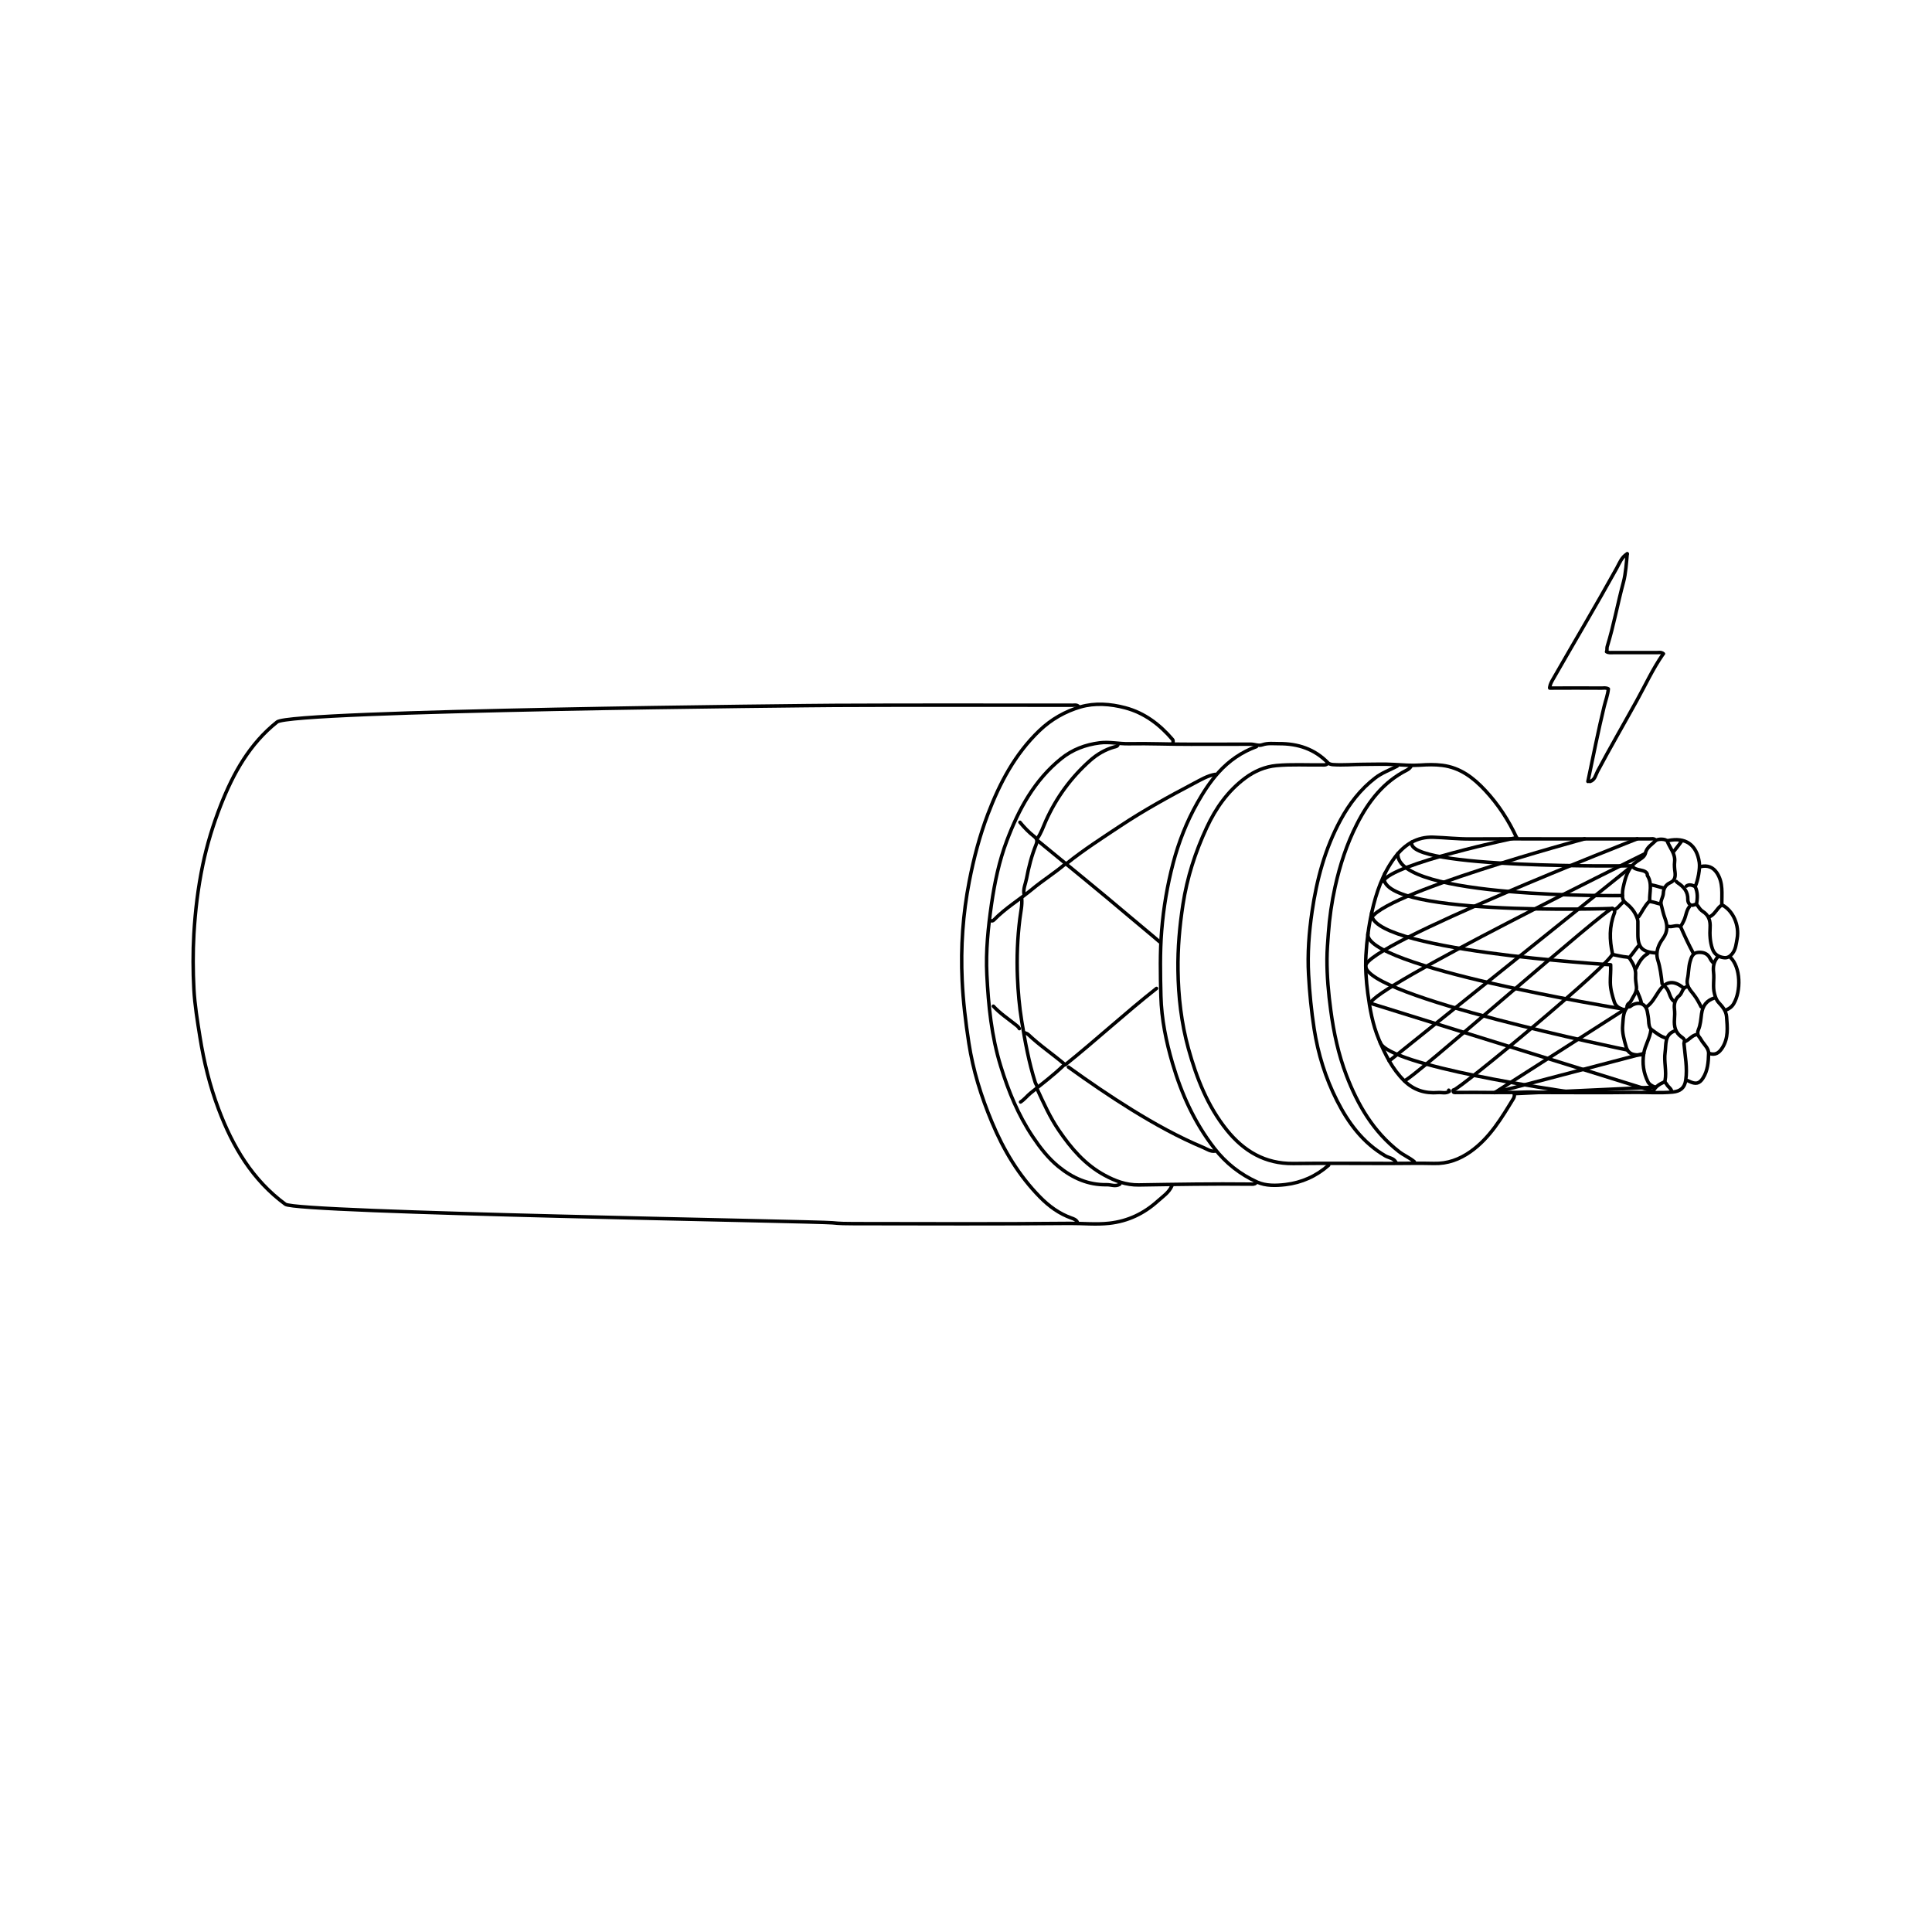
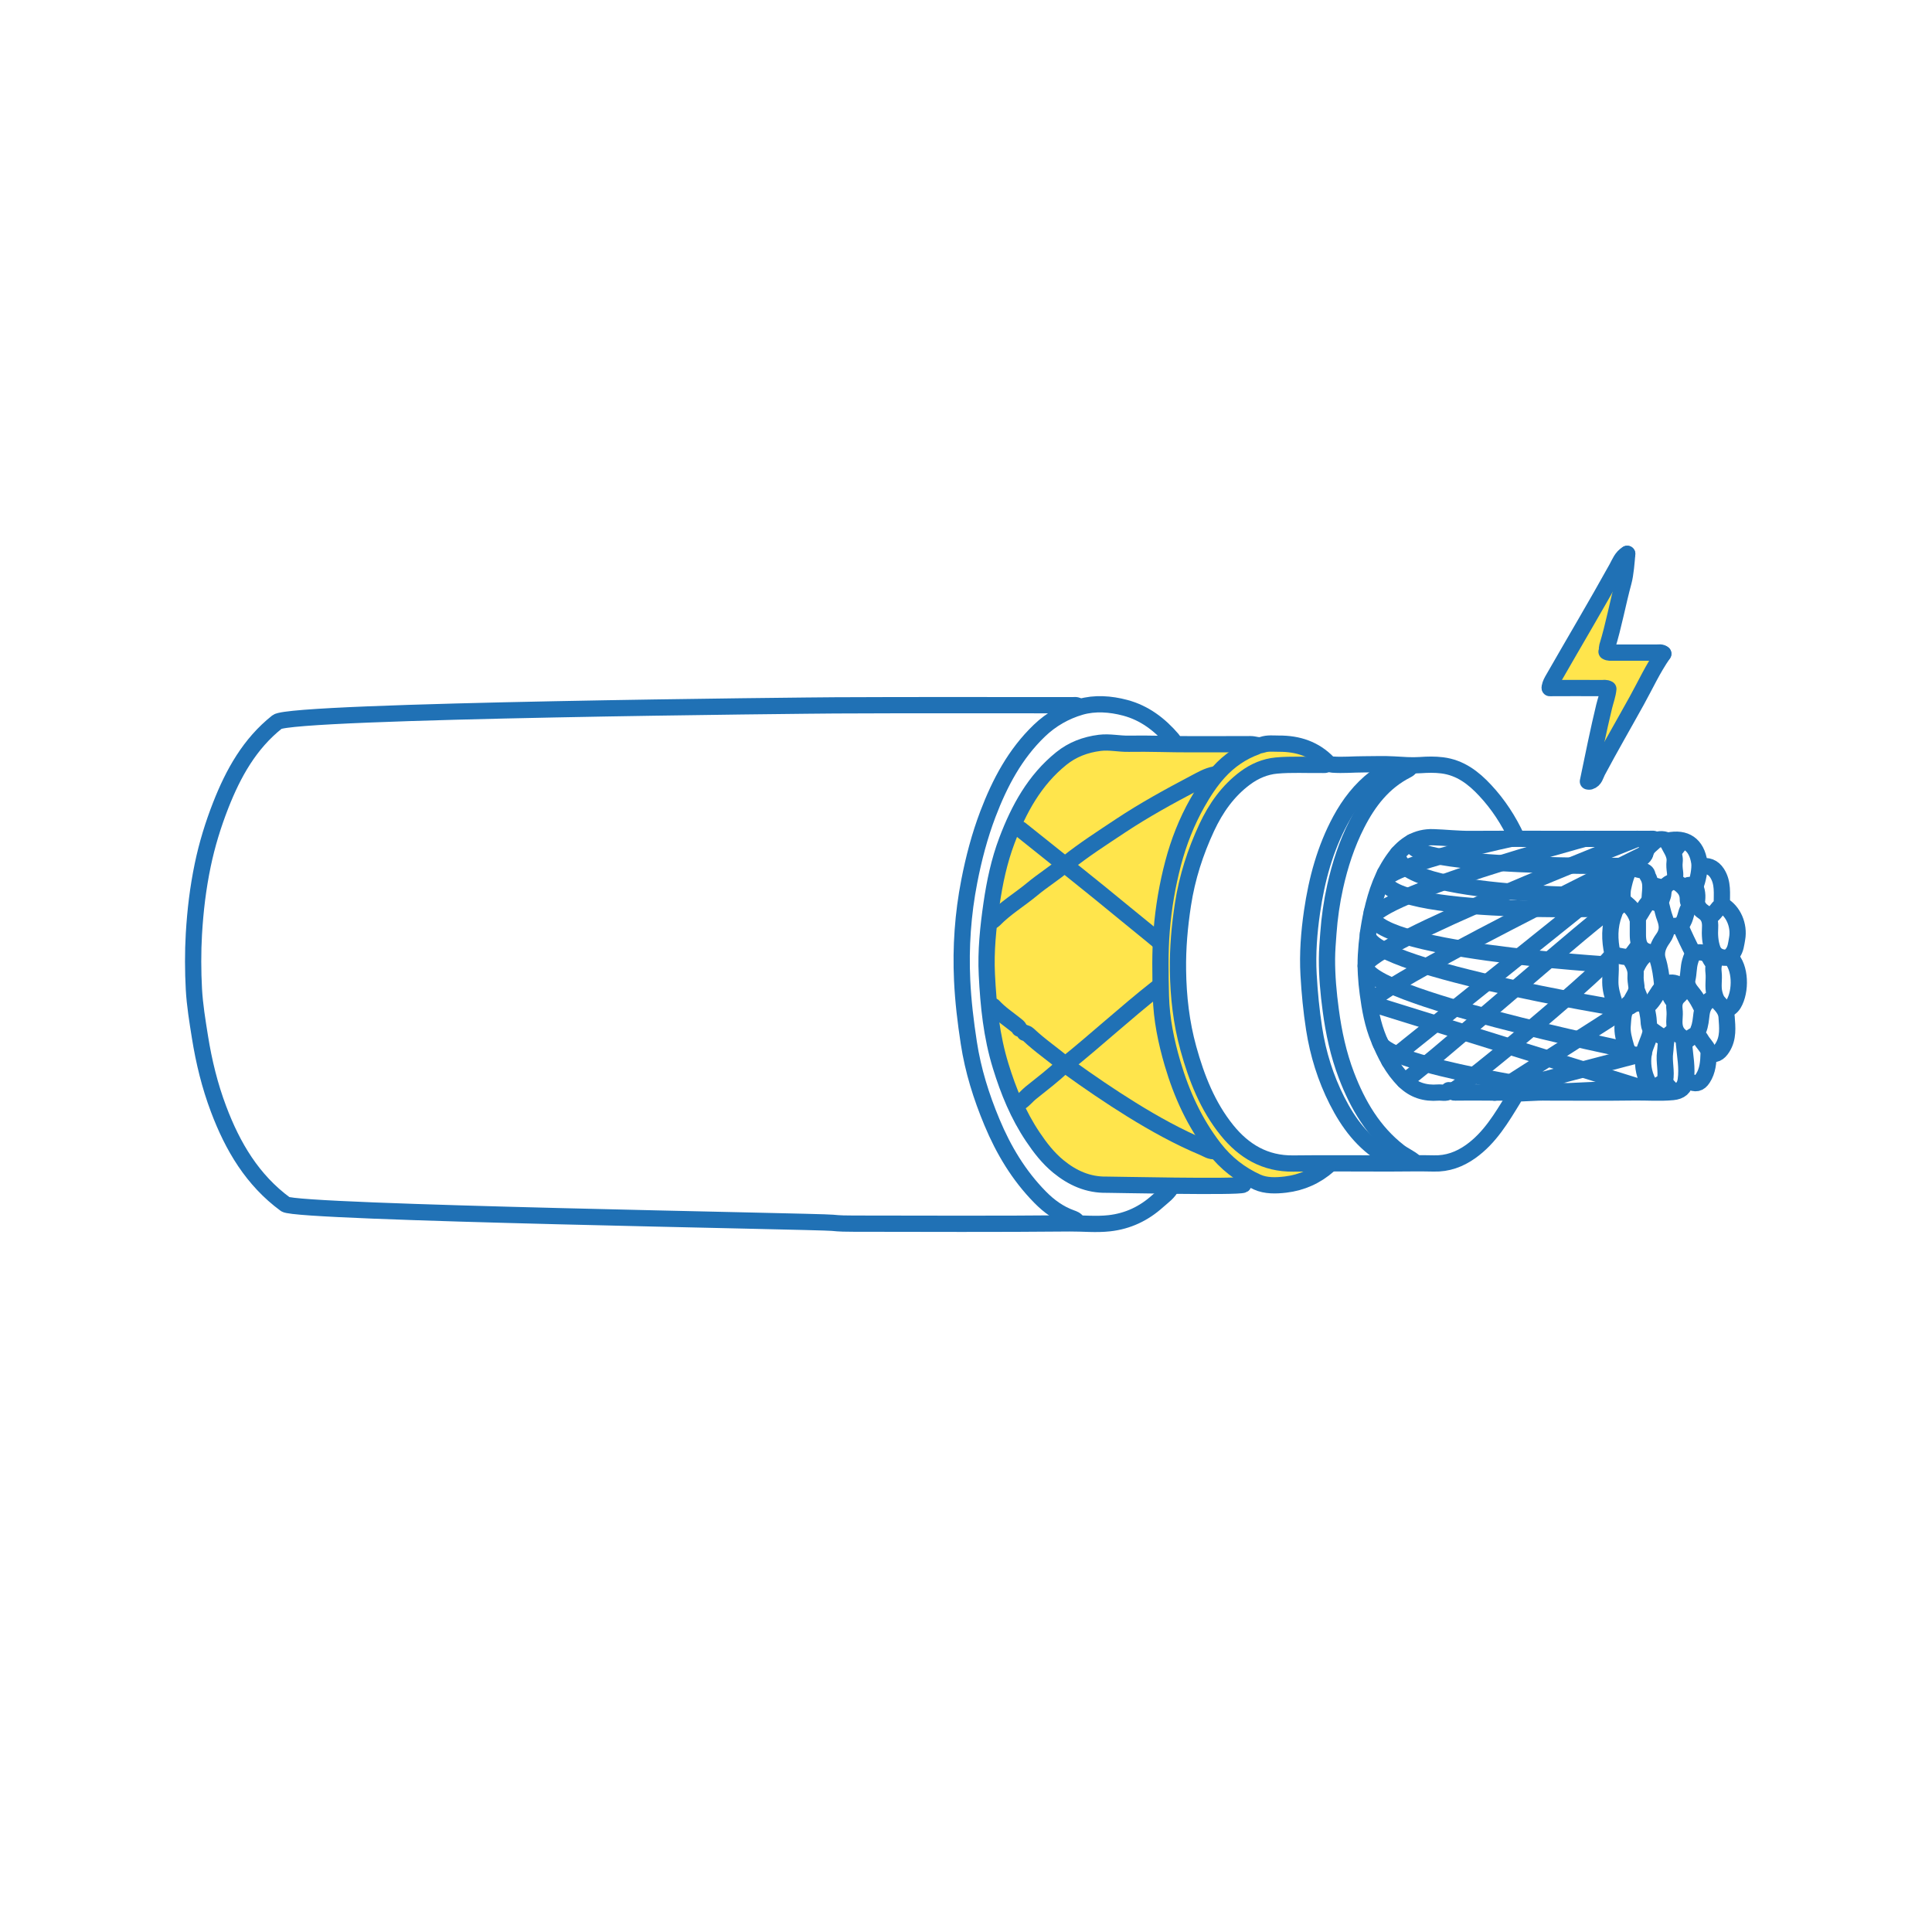
- <svg xmlns="http://www.w3.org/2000/svg" id="icons" viewBox="0 0 500 500">
-   <defs>
-     <style>
-       .cls-1 {
-         fill: none;
-         stroke: #000;
-         stroke-linecap: round;
-         stroke-linejoin: round;
-         stroke-width: .9px;
-       }
-     </style>
-   </defs>
-   <path class="cls-1" d="M279.11,182.81c-.44-.45-1.01-.3-1.53-.3-20.51,0-41.01-.06-61.52.04-4.88.02-140.56,1.29-144.34,4.29-7.1,5.64-11.33,13.24-14.59,21.54-1.98,5.05-3.56,10.2-4.66,15.48-1.25,6.04-1.92,11.67-2.29,17.86-.27,4.62-.25,9.68,0,14.26.23,4.15.91,8.28,1.57,12.41,1.02,6.38,2.54,12.62,4.82,18.65,3.64,9.68,8.77,18.37,17.29,24.62,3.03,2.22,137.74,4.39,141.58,4.8,1.85.2,3.68.22,5.52.22,18.62.02,37.24.11,55.85-.07,3.41-.03,6.82.35,10.26-.03,4.85-.54,8.96-2.51,12.53-5.72,1.34-1.21,2.92-2.22,3.68-3.97" />
-   <path class="cls-1" d="M303.6,192.3c-.08-.3.12-.62-.15-.92-3.32-3.89-7.28-6.89-12.26-8.21-3.8-1.01-7.87-1.3-11.58-.22-3.9,1.14-7.56,3.2-10.61,6.13-6.31,6.05-10.25,13.53-13.32,21.58-2.16,5.68-3.69,11.53-4.84,17.46-1.64,8.42-2.24,16.97-1.84,25.55.25,5.43.9,10.84,1.73,16.23,1.09,7.13,3.21,13.88,5.98,20.52,3.02,7.24,6.96,13.81,12.46,19.4,2.31,2.35,4.93,4.27,8.09,5.4.53.19,1.22.41,1.54,1.03" />
-   <path class="cls-1" d="M365.11,198.42c-.27.41-.65.7-1.07.91-6.01,3.05-9.87,8.07-12.86,13.93-2.63,5.15-4.4,10.6-5.65,16.23-.88,3.98-1.46,8-1.75,12.08-.16,2.19-.35,4.4-.36,6.58-.02,4.46.38,8.89.98,13.32.77,5.76,1.98,11.4,4.05,16.82,2.93,7.66,6.99,14.6,13.6,19.74,1.25.97,2.75,1.58,3.97,2.61" />
-   <path class="cls-1" d="M343.54,197.65c-.45.42-1,.3-1.53.3-3.88.06-7.76-.18-11.63.17-3,.27-5.71,1.45-8.1,3.22-4.5,3.34-7.62,7.78-9.98,12.83-2.96,6.36-5.08,12.93-6.15,19.89-.87,5.65-1.37,11.31-1.29,16.99.09,6.87.86,13.69,2.71,20.36,2.11,7.61,4.96,14.89,9.97,21.1,4.38,5.42,9.88,8.69,17.12,8.61,8.26-.1,16.53-.02,24.79-.02,3.88,0,7.75-.1,11.63,0,3.53.1,6.65-1.05,9.49-3.06,5.01-3.55,8.03-8.71,11.14-13.79.16-.26.27-.78.19-1.2" />
-   <path class="cls-1" d="M361.59,198.27c-1.9,1-3.94,1.72-5.67,3.05-3.84,2.95-6.72,6.71-8.99,10.89-4.01,7.4-6.16,15.42-7.37,23.7-.79,5.42-1.21,10.89-.9,16.37.26,4.66.71,9.3,1.43,13.94,1.02,6.55,2.96,12.78,5.93,18.64,2.93,5.77,6.72,10.91,12.49,14.27.93.54,2.18.57,2.76,1.67" />
-   <path class="cls-1" d="M392.5,216.78c-2.08-4.5-4.76-8.61-8.13-12.22-3.03-3.26-6.46-5.91-11.14-6.49-1.91-.24-3.79-.19-5.66-.06-2.27.16-4.49-.03-6.74-.16-2.64-.16-5.3-.04-7.96-.04-2.65,0-5.3.26-7.96.07-.51-.04-1.01-.24-1.18-.41-3.49-3.63-7.83-5.04-12.74-5.01-1.43.01-2.88-.2-4.29.29-1.03.36-2.03-.17-3.06-.16-5.15.04-10.3,0-15.46.02-5.36.02-10.71-.23-16.07-.13-2.51.05-4.96-.55-7.51-.23-3.71.47-7.05,1.73-9.93,4.05-6.93,5.58-11.01,13.1-14.09,21.25-2,5.29-3.16,10.8-3.97,16.37-.88,6.08-1.52,12.21-1.21,18.36.4,7.97,1.19,15.87,3.57,23.59,2,6.51,4.53,12.69,8.33,18.35,1.89,2.82,3.95,5.48,6.59,7.65,3.65,2.99,7.74,4.83,12.55,4.73,1.12-.02,2.28.58,3.37-.14" />
-   <path class="cls-1" d="M428.47,217.4c-.44-.45-1.01-.3-1.53-.3-3.21,0-6.43,0-9.64,0h-15.76c-6.99,0-13.98-.04-20.96.02-3.23.03-6.43-.34-9.64-.45-4.25-.15-7.47,1.91-9.93,5.19-3.17,4.23-4.84,9.12-5.99,14.22-.82,3.68-1.32,7.41-1.52,11.17-.17,3.28.05,6.55.48,9.79.54,4.07,1.26,8.11,2.87,11.95,1.64,3.92,3.48,7.68,6.58,10.72,2.46,2.42,5.38,3.31,8.74,3.04.97-.08,1.99.31,2.91-.3.02-.02.02-.11,0-.15-.04-.06-.1-.1-.15-.16" />
-   <path class="cls-1" d="M325.17,193.22c-3.81,1.39-7.07,3.64-9.76,6.61-2.17,2.39-3.94,5.12-5.53,7.93-2.78,4.92-4.83,10.15-6.27,15.61-1.51,5.72-2.49,11.52-2.97,17.44-.46,5.67-.34,11.33-.2,16.99.15,5.93,1.35,11.75,3.02,17.44,2.33,7.92,5.69,15.32,10.8,21.92,3.01,3.89,6.73,6.78,11.1,8.76,2.22,1.01,4.86.94,7.31.65,4.22-.5,7.97-2.18,11.18-5.01" />
-   <path class="cls-1" d="M268.4,281.82c1.7,3.67,3.34,7.36,5.64,10.72,3.18,4.66,6.77,8.88,11.81,11.6,2.75,1.49,5.56,2.57,8.87,2.52,9.64-.15,19.28-.32,28.92-.21.48,0,.99.1,1.38-.3" />
-   <path class="cls-1" d="M421.12,143.33c-.16,1.98-.41,5.23-.94,7.19-1.52,5.59-2.53,11.3-4.24,16.84-.12.4.04.88-.17,1.3.53.33,1.11.23,1.68.23,3.77,0,7.55,0,11.32,0,.57,0,1.19-.17,1.68.3" />
-   <path class="cls-1" d="M401.07,178.08c4.48-.03,8.97-.02,13.45,0,.51,0,1.05-.16,1.72.21-.14,1.51-.71,3.01-1.08,4.51-1.34,5.46-3.07,13.94-4.21,19.44" />
-   <path class="cls-1" d="M314.46,200.41c-2.01.35-3.74,1.42-5.49,2.33-6.47,3.41-12.89,6.93-18.99,10.98-4.67,3.11-9.39,6.12-13.78,9.64" />
-   <path class="cls-1" d="M276.51,276.16c5.34,3.85,10.77,7.56,16.37,11.03,5.95,3.68,12.06,7.07,18.52,9.78.98.41,1.89,1.12,3.06.93" />
-   <path class="cls-1" d="M421.12,143.33c-1.44.83-1.99,2.39-2.71,3.7-5.33,9.62-10.95,19.06-16.41,28.6-.4.69-.81,1.39-.93,2.21" />
-   <path class="cls-1" d="M299.31,255.8c-8.03,6.32-15.52,13.26-23.63,19.77-3.04-2.64-6.54-4.95-9.57-7.84-.28-.27-.61-.31-.93-.45" />
-   <path class="cls-1" d="M430.46,169.19c-2.75,3.96-4.53,7.91-6.85,12.11-3.38,6.12-6.89,12.16-10.17,18.33-.5.94-.66,2.23-1.96,2.62" />
-   <path class="cls-1" d="M289.36,192.6c-.1.62-.69.63-1.08.74-2.3.67-4.34,1.87-6.09,3.42-4.97,4.39-8.81,9.64-11.54,15.72-.7,1.55-1.22,3.21-2.26,4.61" />
-   <path class="cls-1" d="M264.42,232.54c.16,1.76-.27,3.48-.48,5.2-.63,5.04-.83,10.08-.62,15.15.15,3.8.48,7.57,1.09,11.33.88,5.37,1.86,10.72,3.51,15.92.14.43.49.75.48,1.22" />
-   <path class="cls-1" d="M268.55,217.55c7.97,6.56,16,13.05,23.88,19.74,2.54,2.16,5.13,4.25,7.65,6.43" />
-   <path class="cls-1" d="M376.13,282.13c-.2.77.37.61.77.61,6.02-.1,12.04.15,18.06-.11,1.62-.07,3.26.11,4.9.11,7.65,0,15.3.08,22.95-.03,3.37-.05,6.73.23,10.1-.09,1.95-.19,3.07-1.08,3.36-3.08.46-3.19-.19-6.33-.46-9.49,0-.05,0-.2.16-.46" />
-   <path class="cls-1" d="M447.75,247.69c2.79,2.6,2.86,8.84.92,12.09-.5.84-1.26,1.34-2.14,1.68" />
-   <path class="cls-1" d="M445.76,234.23c2.76,1.49,4.44,5.22,3.8,8.72-.24,1.31-.34,2.71-1.21,3.82-.52.67-1.19,1.18-2.13,1.08-1.48-.16-2.56-.88-3.05-2.3-.61-1.78-.71-3.65-.6-5.5.1-1.74-.31-3.16-1.85-4.15-.42-.27-.79-.65-1.06-1.07-.28-.43-.6-.94-1.08-.72-1.41.65-1.78-.78-1.77-1.25.07-2.15-1.09-3.39-2.68-4.44-.12-.08-.21-.2-.31-.3" />
-   <path class="cls-1" d="M263.96,212.8c1.1,1.35,2.31,2.6,3.68,3.67.79.61.85,1.23.48,2.16-1.13,2.81-1.89,5.74-2.45,8.72-.25,1.36-.93,2.68-.64,4.13" />
-   <path class="cls-1" d="M444.53,247.69c-1.02,1.15-1.23,2.52-1.06,3.98.21,1.83-.26,3.67.24,5.52.24.88.48,1.62,1.11,2.3.96,1.04,1.9,2.1,2.02,3.66.2,2.74.51,5.45-1.07,7.97-.96,1.53-1.95,1.97-3.38,1.52" />
-   <path class="cls-1" d="M442.39,237.29c1.45-.62,1.93-2.26,3.21-3.07.15-.1,0,.05,0-.14-.02-2.76.4-5.6-1.22-8.11-1.01-1.56-2.46-2.12-4.28-1.69" />
-   <path class="cls-1" d="M433.36,266.82c-2.64,1.02-2.13,3.48-2.43,5.51-.35,2.43.45,4.89-.02,7.34-.09.46.32.73.5,1.05.3.56.96.89,1.18,1.55" />
-   <path class="cls-1" d="M430.15,254.58c-.22-2.06-.48-4.14-1.1-6.11-.69-2.2.23-4.07,1.34-5.61,1.3-1.81,1.15-3.48.49-5.25-.44-1.16-.67-2.37-.98-3.55-.25-.93.53-1.88.57-2.89.05-1.26.63-2.22,1.82-2.76,1.23-.55,1.34-1.65,1.2-2.75-.12-.87-.2-1.75-.1-2.6.25-2.11-1.22-3.58-1.9-5.34-.24-.63-2.45-.72-3.01-.15-1,1.01-2.32,1.68-2.69,3.33-.21.95-1.45,1.51-2.26,2.1-2.3,1.69-2.88,4.15-3.44,6.64-.15.67-.21,1.41-.2,2.13,0,.73.15,1.35.77,1.84,1.19.95,2.21,2.01,2.83,3.48.2.48.38.91.39,1.41.01,1.12,0,2.24,0,3.37,0,3.33,1.17,4.54,4.59,4.74" />
-   <path class="cls-1" d="M436.73,255.35c-1.39.14-1.28,1.64-2.12,2.32-1.08.87-1.43,2.09-1.26,3.5.1.86.07,1.74,0,2.6-.13,1.84.19,3.46,1.84,4.61.34.24.77.52.78,1.06" />
-   <path class="cls-1" d="M443.77,258.25c-2.04.63-3.12,1.95-3.41,4.13-.19,1.38-.25,2.81-.83,4.16-.22.51-.28,1.24.24,1.84.3.35.52.81.79,1.2.68.96,1.67,1.86,1.63,3.06-.06,2.22-.22,4.47-1.49,6.42-.93,1.42-1.86,1.59-3.53.79-.19-.09-.47-.28-.75-.18" />
-   <path class="cls-1" d="M275.59,223.67c-2.69,2.29-5.71,4.16-8.43,6.42-3.26,2.71-6.95,4.91-9.93,7.98-.32.33-.59.31-.93.14" />
-   <path class="cls-1" d="M421.12,260.7c-1.13,1.34-1.01,3.04-1.17,4.6-.2,1.91.38,3.82.9,5.65.58,2.04,2.3,2.21,4.1,2" />
-   <path class="cls-1" d="M363.42,279.69c.96.67,53-45.36,53.91-44.58.48.41.71.6.45,1.26-1.32,3.4-1.25,6.89-.48,10.4.45,2.04-39.76,35.31-41.16,35.35" />
-   <path class="cls-1" d="M443.46,249.22c-.41-.33-.69-.75-.92-1.22-.63-1.28-1.78-1.61-3.06-1.52-1.46.1-1.81,1.38-2.11,2.44-.4,1.43-.33,2.97-.66,4.43-.38,1.69.67,2.83,1.57,3.96.81,1.01,1.39,2.11,1.96,3.24" />
-   <path class="cls-1" d="M431.68,217.55c4.5-.95,7.41,1,8.1,5.66.23,1.57-.36,4.66-1.06,6.2-.76-.29-1.51-.66-2.3-.08" />
-   <path class="cls-1" d="M426.94,233.16c-.1-2.2.76-4.49-.61-6.58-.05-.07.02-.21,0-.3-.42-1.51-3.26-.74-3.89-2.2l-62.91,50.48" />
-   <path class="cls-1" d="M417.6,247.08c1.12.19,2.23.52,3.37.6.46.03.68.18.95.6.82,1.28,1.49,2.55,1.37,4.15-.07.97.1,1.94.22,2.91.18,1.42-.86,2.58-1.47,3.81-.23.45-.91.59-.91,1.23" />
-   <path class="cls-1" d="M257.08,260.4c1.68,1.83,3.75,3.2,5.67,4.73.41.32.83.6,1.06,1.08" />
-   <path class="cls-1" d="M437.19,234.69c-.77.99-.84,2.27-1.33,3.39-.27.61-.55,1.16-.95,1.69,1.03,2.36,2.12,4.72,3.36,7.01" />
-   <path class="cls-1" d="M275.29,275.7c-2.68,2.6-5.68,4.83-8.58,7.18-.9.73-1.61,1.68-2.59,2.31" />
-   <path class="cls-1" d="M435.66,255.65c-2.89-2.36-4.85-1.33-6.34.88-.94,1.39-1.71,2.99-3.15,4.02" />
-   <path class="cls-1" d="M425.41,272.64l-38.6,10.14,33.55-21.47c-1.18-.25-2.2-.84-2.57-2-.53-1.63-1.01-3.24-1.04-5.04-.02-1.54.16-3.06.09-4.59,0,0-64.11-3.8-61.82-13.62" />
-   <path class="cls-1" d="M438.72,229.48c.69,1.49.62,3.03.31,4.59" />
-   <path class="cls-1" d="M427.24,266.67c-.27,2.09-1.51,3.89-1.84,5.97-.41,2.56-.07,5.02,1.09,7.34.35.7,1.1,1.07,1.82,1.39" />
-   <path class="cls-1" d="M429.54,233.92c-.92-.2-1.8-.59-2.75-.61-1.18,1.14-1.8,2.68-2.75,3.98" />
-   <path class="cls-1" d="M431.22,268.66c-1.47-.37-2.61-1.35-3.79-2.19-.64-.45-.72-1.47-.76-2.25-.04-.84-.2-1.64-.35-2.45-.38-1.94-1.97-2.62-3.83-1.7-.41.2-.78.8-1.37.32" />
-   <path class="cls-1" d="M431.07,255.5c1.02.97.94,2.56,1.99,3.52" />
-   <path class="cls-1" d="M426.48,246.78c-1.55.85-2.34,2.31-3.06,3.83" />
-   <path class="cls-1" d="M439.18,267.74c-1.34.15-2.01,1.46-3.21,1.84" />
-   <path class="cls-1" d="M423.72,256.57c.37,1.02.91,1.97,1.07,3.06" />
-   <path class="cls-1" d="M430.46,229.79c-1.03-.23-2.02-.6-3.06-.77" />
-   <path class="cls-1" d="M434.74,239.74c-.97-.45-1.94.26-2.91,0" />
-   <path class="cls-1" d="M424.03,244.79c-.76.89-1.38,1.88-2.14,2.75" />
-   <path class="cls-1" d="M435.2,217.7c-.63.89-1.3,1.75-1.99,2.6" />
-   <path class="cls-1" d="M430.76,279.98c-1.19.56-2.34,1.16-2.91,2.45l-73.12-22.76c-.35-3.74,71.06-38.77,71.06-38.77" />
-   <path class="cls-1" d="M419.9,233.62c-.63.54-1.08,1.28-1.84,1.68" />
-   <line class="cls-1" x1="391.89" y1="283.04" x2="428.31" y2="281.36" />
-   <path class="cls-1" d="M410.1,217.09s-53.6,14.45-55.37,20.9" />
-   <path class="cls-1" d="M392.5,216.78s-32.43,6.75-34.53,11.32" />
-   <path class="cls-1" d="M421.12,271.73s-67.68-13.85-67.69-21.74c0-5.43,70.29-32.9,70.29-32.9" />
-   <path class="cls-1" d="M419.47,261.04s-67.2-10.97-65.44-19.51" />
-   <path class="cls-1" d="M417.32,235.11s-63.7,2.23-58.91-9.08" />
-   <path class="cls-1" d="M419.89,231.78s-58.81.81-58.13-10.88" />
-   <path class="cls-1" d="M422.43,224.07s-59.07.86-57.05-6.15" />
-   <path class="cls-1" d="M405.14,282.43s-45.93-6.53-47.98-12.7" />
+ <svg xmlns="http://www.w3.org/2000/svg" width="500" height="500" viewBox="0 0 500 500" fill="none">
+   <path d="M402.681 176.426L417.667 150.157L420.555 147.358L416.312 167.941L429.222 170.288L413.063 198.182L416.312 178.051L402.681 176.426Z" fill="#FFDA00" fill-opacity="0.7" />
+   <path d="M332.75 192.656C337.66 192.626 345.49 197.666 345.49 197.666C341.465 197.435 332.425 197.419 328.46 199.194C323.503 201.413 306.968 204.929 305.027 249.672C303.085 294.416 324.17 298.234 328.46 300.15C331.892 301.682 339.414 302.066 342.746 302.066C340.023 304.108 333.659 308.193 329.988 308.193C326.317 308.193 324.135 307.261 323.503 306.796C322.413 307.516 288.572 306.776 287.452 306.796C282.642 306.896 279.3 305.056 275.65 302.066C273.01 299.896 270.95 297.236 269.06 294.416C265.26 288.756 262.73 282.576 260.73 276.066C258.35 268.346 257.56 260.446 257.16 252.476C256.85 246.326 257.49 240.196 258.37 234.116C259.18 228.546 260.34 223.036 262.34 217.746C265.42 209.596 269.5 202.076 276.43 196.496C279.31 194.176 282.65 192.916 286.36 192.446C288.91 192.126 291.36 192.726 293.87 192.676C299.23 192.576 304.58 192.826 309.94 192.806C315.1 192.786 320.25 192.826 325.4 192.786C326.43 192.776 327.43 193.306 328.46 192.946C329.87 192.456 331.32 192.666 332.75 192.656Z" fill="#FFDA00" fill-opacity="0.7" />
+   <path d="M392.5 216.779C390.42 212.279 387.74 208.169 384.37 204.559C381.34 201.299 377.91 198.649 373.23 198.069C371.32 197.829 369.44 197.879 367.57 198.009C365.3 198.169 363.08 197.979 360.83 197.849C358.19 197.689 355.53 197.809 352.87 197.809C350.22 197.809 347.57 198.069 344.91 197.879C344.4 197.839 343.9 197.639 343.73 197.469C340.24 193.839 335.9 192.429 330.99 192.459C329.56 192.469 328.11 192.259 326.7 192.749C325.67 193.109 324.67 192.579 323.64 192.589C318.49 192.629 313.34 192.589 308.18 192.609C302.82 192.629 297.47 192.379 292.11 192.479C289.6 192.529 287.15 191.929 284.6 192.249C280.89 192.719 277.55 193.979 274.67 196.299C267.74 201.879 263.66 209.399 260.58 217.549C258.58 222.839 257.42 228.349 256.61 233.919C255.73 239.999 255.09 246.129 255.4 252.279C255.8 260.249 256.59 268.149 258.97 275.869C260.97 282.379 263.5 288.559 267.3 294.219C269.19 297.039 271.25 299.699 273.89 301.869C277.54 304.859 281.63 306.699 286.44 306.599C287.56 306.579 320.654 307.319 321.744 306.599" stroke="#2071B5" stroke-width="4.206" stroke-linecap="round" stroke-linejoin="round" />
+   <path d="M279.11 182.809C278.67 182.359 278.1 182.509 277.58 182.509C257.07 182.509 236.57 182.449 216.06 182.549C211.18 182.569 75.5 183.839 71.72 186.839C64.62 192.479 60.39 200.079 57.13 208.379C55.15 213.429 53.57 218.579 52.47 223.859C51.22 229.899 50.55 235.529 50.18 241.719C49.91 246.339 49.93 251.399 50.18 255.979C50.41 260.129 51.09 264.259 51.75 268.389C52.77 274.769 54.29 281.009 56.57 287.039C60.21 296.719 65.34 305.409 73.86 311.659C76.89 313.879 211.6 316.049 215.44 316.459C217.29 316.659 219.12 316.679 220.96 316.679C239.58 316.699 258.2 316.789 276.81 316.609C280.22 316.579 283.63 316.959 287.07 316.579C291.92 316.039 296.03 314.069 299.6 310.859C300.94 309.649 302.52 308.639 303.28 306.889" stroke="#2071B5" stroke-width="4.206" stroke-linecap="round" stroke-linejoin="round" />
+   <path d="M303.6 192.301C303.52 192.001 303.72 191.681 303.45 191.381C300.13 187.491 296.17 184.491 291.19 183.171C287.39 182.161 283.32 181.871 279.61 182.951C275.71 184.091 272.05 186.151 269 189.081C262.69 195.131 258.75 202.611 255.68 210.661C253.52 216.341 251.99 222.191 250.84 228.121C249.2 236.541 248.6 245.091 249 253.671C249.25 259.101 249.9 264.511 250.73 269.901C251.82 277.031 253.94 283.781 256.71 290.421C259.73 297.661 263.67 304.231 269.17 309.821C271.48 312.171 274.1 314.091 277.26 315.221C277.79 315.411 278.48 315.631 278.8 316.251" stroke="#2071B5" stroke-width="4.206" stroke-linecap="round" stroke-linejoin="round" />
+   <path d="M365.11 198.42C364.84 198.83 364.46 199.12 364.04 199.33C358.03 202.38 354.17 207.4 351.18 213.26C348.55 218.41 346.78 223.86 345.53 229.49C344.65 233.47 344.07 237.49 343.78 241.57C343.62 243.76 343.43 245.97 343.42 248.15C343.4 252.61 343.8 257.04 344.4 261.47C345.17 267.23 346.38 272.87 348.45 278.29C351.38 285.95 355.44 292.89 362.05 298.03C363.3 299 364.8 299.61 366.02 300.64" stroke="#2071B5" stroke-width="4.206" stroke-linecap="round" stroke-linejoin="round" />
+   <path d="M343.54 197.649C343.09 198.069 342.54 197.949 342.01 197.949C338.13 198.009 334.25 197.769 330.38 198.119C327.38 198.389 324.67 199.569 322.28 201.339C317.78 204.679 314.66 209.119 312.3 214.169C309.34 220.529 307.22 227.099 306.15 234.059C305.28 239.709 304.78 245.369 304.86 251.049C304.95 257.919 305.72 264.739 307.57 271.409C309.68 279.019 312.53 286.299 317.54 292.509C321.92 297.929 327.42 301.199 334.66 301.119C342.92 301.019 351.19 301.099 359.45 301.099C363.33 301.099 367.2 300.999 371.08 301.099C374.61 301.199 377.73 300.049 380.57 298.039C385.58 294.489 388.6 289.329 391.71 284.249C391.87 283.989 391.98 283.469 391.9 283.049" stroke="#2071B5" stroke-width="4.206" stroke-linecap="round" stroke-linejoin="round" />
+   <path d="M361.59 198.27C359.69 199.27 357.65 199.99 355.92 201.32C352.08 204.27 349.2 208.03 346.93 212.21C342.92 219.61 340.77 227.63 339.56 235.91C338.77 241.33 338.35 246.8 338.66 252.28C338.92 256.94 339.37 261.58 340.09 266.22C341.11 272.77 343.05 279 346.02 284.86C348.95 290.63 352.74 295.77 358.51 299.13C359.44 299.67 360.69 299.7 361.27 300.8" stroke="#2071B5" stroke-width="4.206" stroke-linecap="round" stroke-linejoin="round" />
+   <path d="M428.47 217.4C428.03 216.95 427.46 217.1 426.94 217.1C423.73 217.1 420.51 217.1 417.3 217.1H401.54C394.55 217.1 387.56 217.06 380.58 217.12C377.35 217.15 374.15 216.78 370.94 216.67C366.69 216.52 363.47 218.58 361.01 221.86C357.84 226.09 356.17 230.98 355.02 236.08C354.2 239.76 353.7 243.49 353.5 247.25C353.33 250.53 353.55 253.8 353.98 257.04C354.52 261.11 355.24 265.15 356.85 268.99C358.49 272.91 360.33 276.67 363.43 279.71C365.89 282.13 368.81 283.02 372.17 282.75C373.14 282.67 374.16 283.06 375.08 282.45C375.1 282.43 375.1 282.34 375.08 282.3C375.04 282.24 374.98 282.2 374.93 282.14" stroke="#2071B5" stroke-width="4.206" stroke-linecap="round" stroke-linejoin="round" />
+   <path d="M325.17 193.22C321.36 194.61 318.1 196.86 315.41 199.83C313.24 202.22 311.47 204.95 309.88 207.76C307.1 212.68 305.05 217.91 303.61 223.37C302.1 229.09 301.12 234.89 300.64 240.81C300.18 246.48 300.3 252.14 300.44 257.8C300.59 263.73 301.79 269.55 303.46 275.24C305.79 283.16 309.15 290.56 314.26 297.16C317.27 301.05 320.99 303.94 325.36 305.92C327.58 306.93 330.22 306.86 332.67 306.57C336.89 306.07 340.64 304.39 343.85 301.56" stroke="#2071B5" stroke-width="4.206" stroke-linecap="round" stroke-linejoin="round" />
+   <path d="M421.12 143.331C420.96 145.311 420.71 148.561 420.18 150.521C418.66 156.111 417.65 161.821 415.94 167.361C415.82 167.761 415.98 168.241 415.77 168.661C416.3 168.991 416.88 168.891 417.45 168.891C421.22 168.891 425 168.891 428.77 168.891C429.34 168.891 429.96 168.721 430.45 169.191" stroke="#2071B5" stroke-width="4.206" stroke-linecap="round" stroke-linejoin="round" />
+   <path d="M401.07 178.079C405.55 178.049 410.04 178.059 414.52 178.079C415.03 178.079 415.57 177.919 416.24 178.289C416.1 179.799 415.53 181.299 415.16 182.799C413.82 188.259 412.09 196.739 410.95 202.239" stroke="#2071B5" stroke-width="4.206" stroke-linecap="round" stroke-linejoin="round" />
+   <path d="M314.46 200.41C312.45 200.76 310.72 201.83 308.97 202.74C302.5 206.15 296.08 209.67 289.98 213.72C285.31 216.83 280.59 219.84 276.2 223.36" stroke="#2071B5" stroke-width="4.206" stroke-linecap="round" stroke-linejoin="round" />
+   <path d="M276.51 276.16C281.85 280.01 287.28 283.72 292.88 287.19C298.83 290.87 304.94 294.26 311.4 296.97C312.38 297.38 313.29 298.09 314.46 297.9" stroke="#2071B5" stroke-width="4.206" stroke-linecap="round" stroke-linejoin="round" />
+   <path d="M421.12 143.331C419.68 144.161 419.13 145.721 418.41 147.031C413.08 156.651 407.46 166.091 402 175.631C401.6 176.321 401.19 177.021 401.07 177.841" fill="#FFDA00" fill-opacity="0.7" />
+   <path d="M421.12 143.331C419.68 144.161 419.13 145.721 418.41 147.031C413.08 156.651 407.46 166.091 402 175.631C401.6 176.321 401.19 177.021 401.07 177.841" stroke="#2071B5" stroke-width="4.206" stroke-linecap="round" stroke-linejoin="round" />
+   <path d="M299.31 255.8C291.28 262.12 283.79 269.06 275.68 275.57C272.64 272.93 269.14 270.62 266.11 267.73C265.83 267.46 265.5 267.42 265.18 267.28" stroke="#2071B5" stroke-width="4.206" stroke-linecap="round" stroke-linejoin="round" />
+   <path d="M430.46 169.189C427.71 173.149 425.93 177.099 423.61 181.299C420.23 187.419 416.72 193.459 413.44 199.629C412.94 200.569 412.78 201.859 411.48 202.249" stroke="#2071B5" stroke-width="4.206" stroke-linecap="round" stroke-linejoin="round" />
+   <path d="M264.12 214.643C273.21 221.932 282.368 229.143 291.356 236.576C294.252 238.976 297.206 241.298 300.08 243.72" stroke="#2071B5" stroke-width="4.206" stroke-linecap="round" stroke-linejoin="round" />
+   <path d="M376.13 282.131C375.93 282.901 376.5 282.741 376.9 282.741C382.92 282.641 388.94 282.891 394.96 282.631C396.58 282.561 398.22 282.741 399.86 282.741C407.51 282.741 415.16 282.821 422.81 282.711C426.18 282.661 429.54 282.941 432.91 282.621C434.86 282.431 435.98 281.541 436.27 279.541C436.73 276.351 436.08 273.211 435.81 270.051C435.81 270.001 435.81 269.851 435.97 269.591" stroke="#2071B5" stroke-width="4.206" stroke-linecap="round" stroke-linejoin="round" />
+   <path d="M447.75 247.691C450.54 250.291 450.61 256.531 448.67 259.781C448.17 260.621 447.41 261.121 446.53 261.461" stroke="#2071B5" stroke-width="4.206" stroke-linecap="round" stroke-linejoin="round" />
+   <path d="M445.76 234.231C448.52 235.721 450.2 239.451 449.56 242.951C449.32 244.261 449.22 245.661 448.35 246.771C447.83 247.441 447.16 247.951 446.22 247.851C444.74 247.691 443.66 246.971 443.17 245.551C442.56 243.771 442.46 241.901 442.57 240.051C442.67 238.311 442.26 236.891 440.72 235.901C440.3 235.631 439.93 235.251 439.66 234.831C439.38 234.401 439.06 233.891 438.58 234.111C437.17 234.761 436.8 233.331 436.81 232.861C436.88 230.711 435.72 229.471 434.13 228.421C434.01 228.341 433.92 228.221 433.82 228.121" stroke="#2071B5" stroke-width="4.206" stroke-linecap="round" stroke-linejoin="round" />
+   <path d="M444.53 247.691C443.51 248.841 443.3 250.211 443.47 251.671C443.68 253.501 443.21 255.341 443.71 257.191C443.95 258.071 444.19 258.811 444.82 259.491C445.78 260.531 446.72 261.591 446.84 263.151C447.04 265.891 447.35 268.601 445.77 271.121C444.81 272.651 443.82 273.091 442.39 272.641" stroke="#2071B5" stroke-width="4.206" stroke-linecap="round" stroke-linejoin="round" />
+   <path d="M442.39 237.289C443.84 236.669 444.32 235.029 445.6 234.219C445.75 234.119 445.6 234.269 445.6 234.079C445.58 231.319 446 228.479 444.38 225.969C443.37 224.409 441.92 223.849 440.1 224.279" stroke="#2071B5" stroke-width="4.206" stroke-linecap="round" stroke-linejoin="round" />
+   <path d="M433.36 266.821C430.72 267.841 431.23 270.301 430.93 272.331C430.58 274.761 431.38 277.221 430.91 279.671C430.82 280.131 431.23 280.401 431.41 280.721C431.71 281.281 432.37 281.611 432.59 282.271" stroke="#2071B5" stroke-width="4.206" stroke-linecap="round" stroke-linejoin="round" />
+   <path d="M430.15 254.581C429.93 252.521 429.67 250.441 429.05 248.471C428.36 246.271 429.28 244.401 430.39 242.861C431.69 241.051 431.54 239.381 430.88 237.611C430.44 236.451 430.21 235.241 429.9 234.061C429.65 233.131 430.43 232.181 430.47 231.171C430.52 229.911 431.1 228.951 432.29 228.411C433.52 227.861 433.63 226.761 433.49 225.661C433.37 224.791 433.29 223.911 433.39 223.061C433.64 220.951 432.17 219.481 431.49 217.721C431.25 217.091 429.04 217.001 428.48 217.571C427.48 218.581 426.16 219.251 425.79 220.901C425.58 221.851 424.34 222.411 423.53 223.001C421.23 224.691 420.65 227.151 420.09 229.641C419.94 230.311 419.88 231.051 419.89 231.771C419.89 232.501 420.04 233.121 420.66 233.611C421.85 234.561 422.87 235.621 423.49 237.091C423.69 237.571 423.87 238.001 423.88 238.501C423.89 239.621 423.88 240.741 423.88 241.871C423.88 245.201 425.05 246.411 428.47 246.611" stroke="#2071B5" stroke-width="4.206" stroke-linecap="round" stroke-linejoin="round" />
+   <path d="M436.73 255.351C435.34 255.491 435.45 256.991 434.61 257.671C433.53 258.541 433.18 259.761 433.35 261.171C433.45 262.031 433.42 262.911 433.35 263.771C433.22 265.611 433.54 267.231 435.19 268.381C435.53 268.621 435.96 268.901 435.97 269.441" stroke="#2071B5" stroke-width="4.206" stroke-linecap="round" stroke-linejoin="round" />
+   <path d="M443.77 258.25C441.73 258.88 440.65 260.2 440.36 262.38C440.17 263.76 440.11 265.19 439.53 266.54C439.31 267.05 439.25 267.78 439.77 268.38C440.07 268.73 440.29 269.19 440.56 269.58C441.24 270.54 442.23 271.441 442.19 272.641C442.13 274.861 441.97 277.11 440.7 279.06C439.77 280.48 438.84 280.65 437.17 279.85C436.98 279.76 436.7 279.571 436.42 279.671" stroke="#2071B5" stroke-width="4.206" stroke-linecap="round" stroke-linejoin="round" />
+   <path d="M275.59 223.669C272.9 225.959 269.88 227.829 267.16 230.089C263.9 232.799 260.21 234.999 257.23 238.069C256.91 238.399 256.64 238.379 256.3 238.209" stroke="#2071B5" stroke-width="4.206" stroke-linecap="round" stroke-linejoin="round" />
+   <path d="M421.12 260.701C419.99 262.041 420.11 263.741 419.95 265.301C419.75 267.211 420.33 269.121 420.85 270.951C421.43 272.991 423.15 273.161 424.95 272.951" stroke="#2071B5" stroke-width="4.206" stroke-linecap="round" stroke-linejoin="round" />
+   <path d="M363.42 279.69C364.38 280.36 416.42 234.33 417.33 235.11C417.81 235.52 418.04 235.71 417.78 236.37C416.46 239.77 416.53 243.26 417.3 246.77C417.75 248.81 377.54 282.08 376.14 282.12" stroke="#2071B5" stroke-width="4.206" stroke-linecap="round" stroke-linejoin="round" />
+   <path d="M443.46 249.22C443.05 248.89 442.77 248.47 442.54 248C441.91 246.72 440.76 246.39 439.48 246.48C438.02 246.58 437.67 247.86 437.37 248.92C436.97 250.35 437.04 251.89 436.71 253.35C436.33 255.04 437.38 256.18 438.28 257.31C439.09 258.32 439.67 259.42 440.24 260.55" stroke="#2071B5" stroke-width="4.206" stroke-linecap="round" stroke-linejoin="round" />
+   <path d="M431.68 217.549C436.18 216.599 439.09 218.549 439.78 223.209C440.01 224.779 439.42 227.869 438.72 229.409C437.96 229.119 437.21 228.749 436.42 229.329" stroke="#2071B5" stroke-width="4.206" stroke-linecap="round" stroke-linejoin="round" />
+   <path d="M426.94 233.16C426.84 230.96 427.7 228.67 426.33 226.58C426.28 226.51 426.35 226.37 426.33 226.28C425.91 224.77 423.07 225.54 422.44 224.08L359.53 274.56" stroke="#2071B5" stroke-width="4.206" stroke-linecap="round" stroke-linejoin="round" />
+   <path d="M417.601 247.08C418.721 247.27 419.831 247.6 420.971 247.68C421.431 247.71 421.651 247.86 421.921 248.28C422.741 249.56 423.411 250.83 423.291 252.43C423.221 253.4 423.391 254.37 423.511 255.34C423.691 256.76 422.651 257.92 422.041 259.15C421.811 259.6 421.131 259.74 421.131 260.38" stroke="#2071B5" stroke-width="4.206" stroke-linecap="round" stroke-linejoin="round" />
+   <path d="M257.08 260.4C258.76 262.23 260.83 263.6 262.75 265.13C263.16 265.45 263.58 265.73 263.81 266.21" stroke="#2071B5" stroke-width="4.206" stroke-linecap="round" stroke-linejoin="round" />
+   <path d="M437.19 234.69C436.42 235.68 436.35 236.96 435.86 238.08C435.59 238.69 435.31 239.24 434.91 239.77C435.94 242.13 437.03 244.49 438.27 246.78" stroke="#2071B5" stroke-width="4.206" stroke-linecap="round" stroke-linejoin="round" />
+   <path d="M275.29 275.701C272.61 278.301 269.61 280.531 266.71 282.881C265.81 283.611 265.1 284.561 264.12 285.191" stroke="#2071B5" stroke-width="4.206" stroke-linecap="round" stroke-linejoin="round" />
+   <path d="M435.66 255.649C432.77 253.289 430.81 254.319 429.32 256.529C428.38 257.919 427.61 259.519 426.17 260.549" stroke="#2071B5" stroke-width="4.206" stroke-linecap="round" stroke-linejoin="round" />
+   <path d="M425.41 272.639L386.81 282.779L420.36 261.309C419.18 261.059 418.16 260.469 417.79 259.309C417.26 257.679 416.78 256.069 416.75 254.269C416.73 252.729 416.91 251.209 416.84 249.679C416.84 249.679 352.73 245.879 355.02 236.059" stroke="#2071B5" stroke-width="4.206" stroke-linecap="round" stroke-linejoin="round" />
+   <path d="M438.72 229.481C439.41 230.971 439.34 232.511 439.03 234.071" stroke="#2071B5" stroke-width="4.206" stroke-linecap="round" stroke-linejoin="round" />
+   <path d="M427.24 266.67C426.97 268.76 425.73 270.56 425.4 272.64C424.99 275.2 425.33 277.66 426.49 279.98C426.84 280.68 427.59 281.05 428.31 281.37" stroke="#2071B5" stroke-width="4.206" stroke-linecap="round" stroke-linejoin="round" />
+   <path d="M429.541 233.92C428.621 233.72 427.741 233.33 426.791 233.31C425.611 234.45 424.991 235.99 424.041 237.29" stroke="#2071B5" stroke-width="4.206" stroke-linecap="round" stroke-linejoin="round" />
+   <path d="M431.22 268.66C429.75 268.29 428.61 267.31 427.43 266.47C426.79 266.02 426.71 265 426.67 264.22C426.63 263.38 426.47 262.58 426.32 261.77C425.94 259.83 424.35 259.15 422.49 260.07C422.08 260.27 421.71 260.87 421.12 260.39" stroke="#2071B5" stroke-width="4.206" stroke-linecap="round" stroke-linejoin="round" />
+   <path d="M431.07 255.499C432.09 256.469 432.01 258.059 433.06 259.019" stroke="#2071B5" stroke-width="4.206" stroke-linecap="round" stroke-linejoin="round" />
+   <path d="M426.48 246.781C424.93 247.631 424.14 249.091 423.42 250.611" stroke="#2071B5" stroke-width="4.206" stroke-linecap="round" stroke-linejoin="round" />
+   <path d="M439.18 267.74C437.84 267.89 437.17 269.2 435.97 269.58" stroke="#2071B5" stroke-width="4.206" stroke-linecap="round" stroke-linejoin="round" />
+   <path d="M423.72 256.569C424.09 257.589 424.63 258.539 424.79 259.629" stroke="#2071B5" stroke-width="4.206" stroke-linecap="round" stroke-linejoin="round" />
+   <path d="M430.46 229.79C429.43 229.56 428.44 229.19 427.4 229.02" stroke="#2071B5" stroke-width="4.206" stroke-linecap="round" stroke-linejoin="round" />
+   <path d="M434.74 239.74C433.77 239.29 432.8 240 431.83 239.74" stroke="#2071B5" stroke-width="4.206" stroke-linecap="round" stroke-linejoin="round" />
+   <path d="M424.03 244.791C423.27 245.681 422.65 246.671 421.89 247.541" stroke="#2071B5" stroke-width="4.206" stroke-linecap="round" stroke-linejoin="round" />
+   <path d="M435.2 217.7C434.57 218.59 433.9 219.45 433.21 220.3" stroke="#2071B5" stroke-width="4.206" stroke-linecap="round" stroke-linejoin="round" />
+   <path d="M430.76 279.979C429.57 280.539 428.42 281.139 427.85 282.429L354.73 259.669C354.38 255.929 425.79 220.899 425.79 220.899" stroke="#2071B5" stroke-width="4.206" stroke-linecap="round" stroke-linejoin="round" />
+   <path d="M419.9 233.62C419.27 234.16 418.82 234.9 418.06 235.3" stroke="#2071B5" stroke-width="4.206" stroke-linecap="round" stroke-linejoin="round" />
+   <path d="M391.89 283.039L428.31 281.359" stroke="#2071B5" stroke-width="4.206" stroke-linecap="round" stroke-linejoin="round" />
+   <path d="M410.1 217.089C410.1 217.089 356.5 231.539 354.73 237.989" stroke="#2071B5" stroke-width="4.206" stroke-linecap="round" stroke-linejoin="round" />
+   <path d="M392.5 216.781C392.5 216.781 360.07 223.531 357.97 228.101" stroke="#2071B5" stroke-width="4.206" stroke-linecap="round" stroke-linejoin="round" />
+   <path d="M421.12 271.729C421.12 271.729 353.44 257.879 353.43 249.989C353.43 244.559 423.72 217.089 423.72 217.089" stroke="#2071B5" stroke-width="4.206" stroke-linecap="round" stroke-linejoin="round" />
+   <path d="M419.47 261.04C419.47 261.04 352.27 250.07 354.03 241.53" stroke="#2071B5" stroke-width="4.206" stroke-linecap="round" stroke-linejoin="round" />
+   <path d="M417.32 235.111C417.32 235.111 353.62 237.341 358.41 226.031" stroke="#2071B5" stroke-width="4.206" stroke-linecap="round" stroke-linejoin="round" />
+   <path d="M419.89 231.779C419.89 231.779 361.08 232.589 361.76 220.899" stroke="#2071B5" stroke-width="4.206" stroke-linecap="round" stroke-linejoin="round" />
+   <path d="M422.43 224.069C422.43 224.069 363.36 224.929 365.38 217.919" stroke="#2071B5" stroke-width="4.206" stroke-linecap="round" stroke-linejoin="round" />
+   <path d="M405.14 282.43C405.14 282.43 359.21 275.9 357.16 269.73" stroke="#2071B5" stroke-width="4.206" stroke-linecap="round" stroke-linejoin="round" />
</svg>
